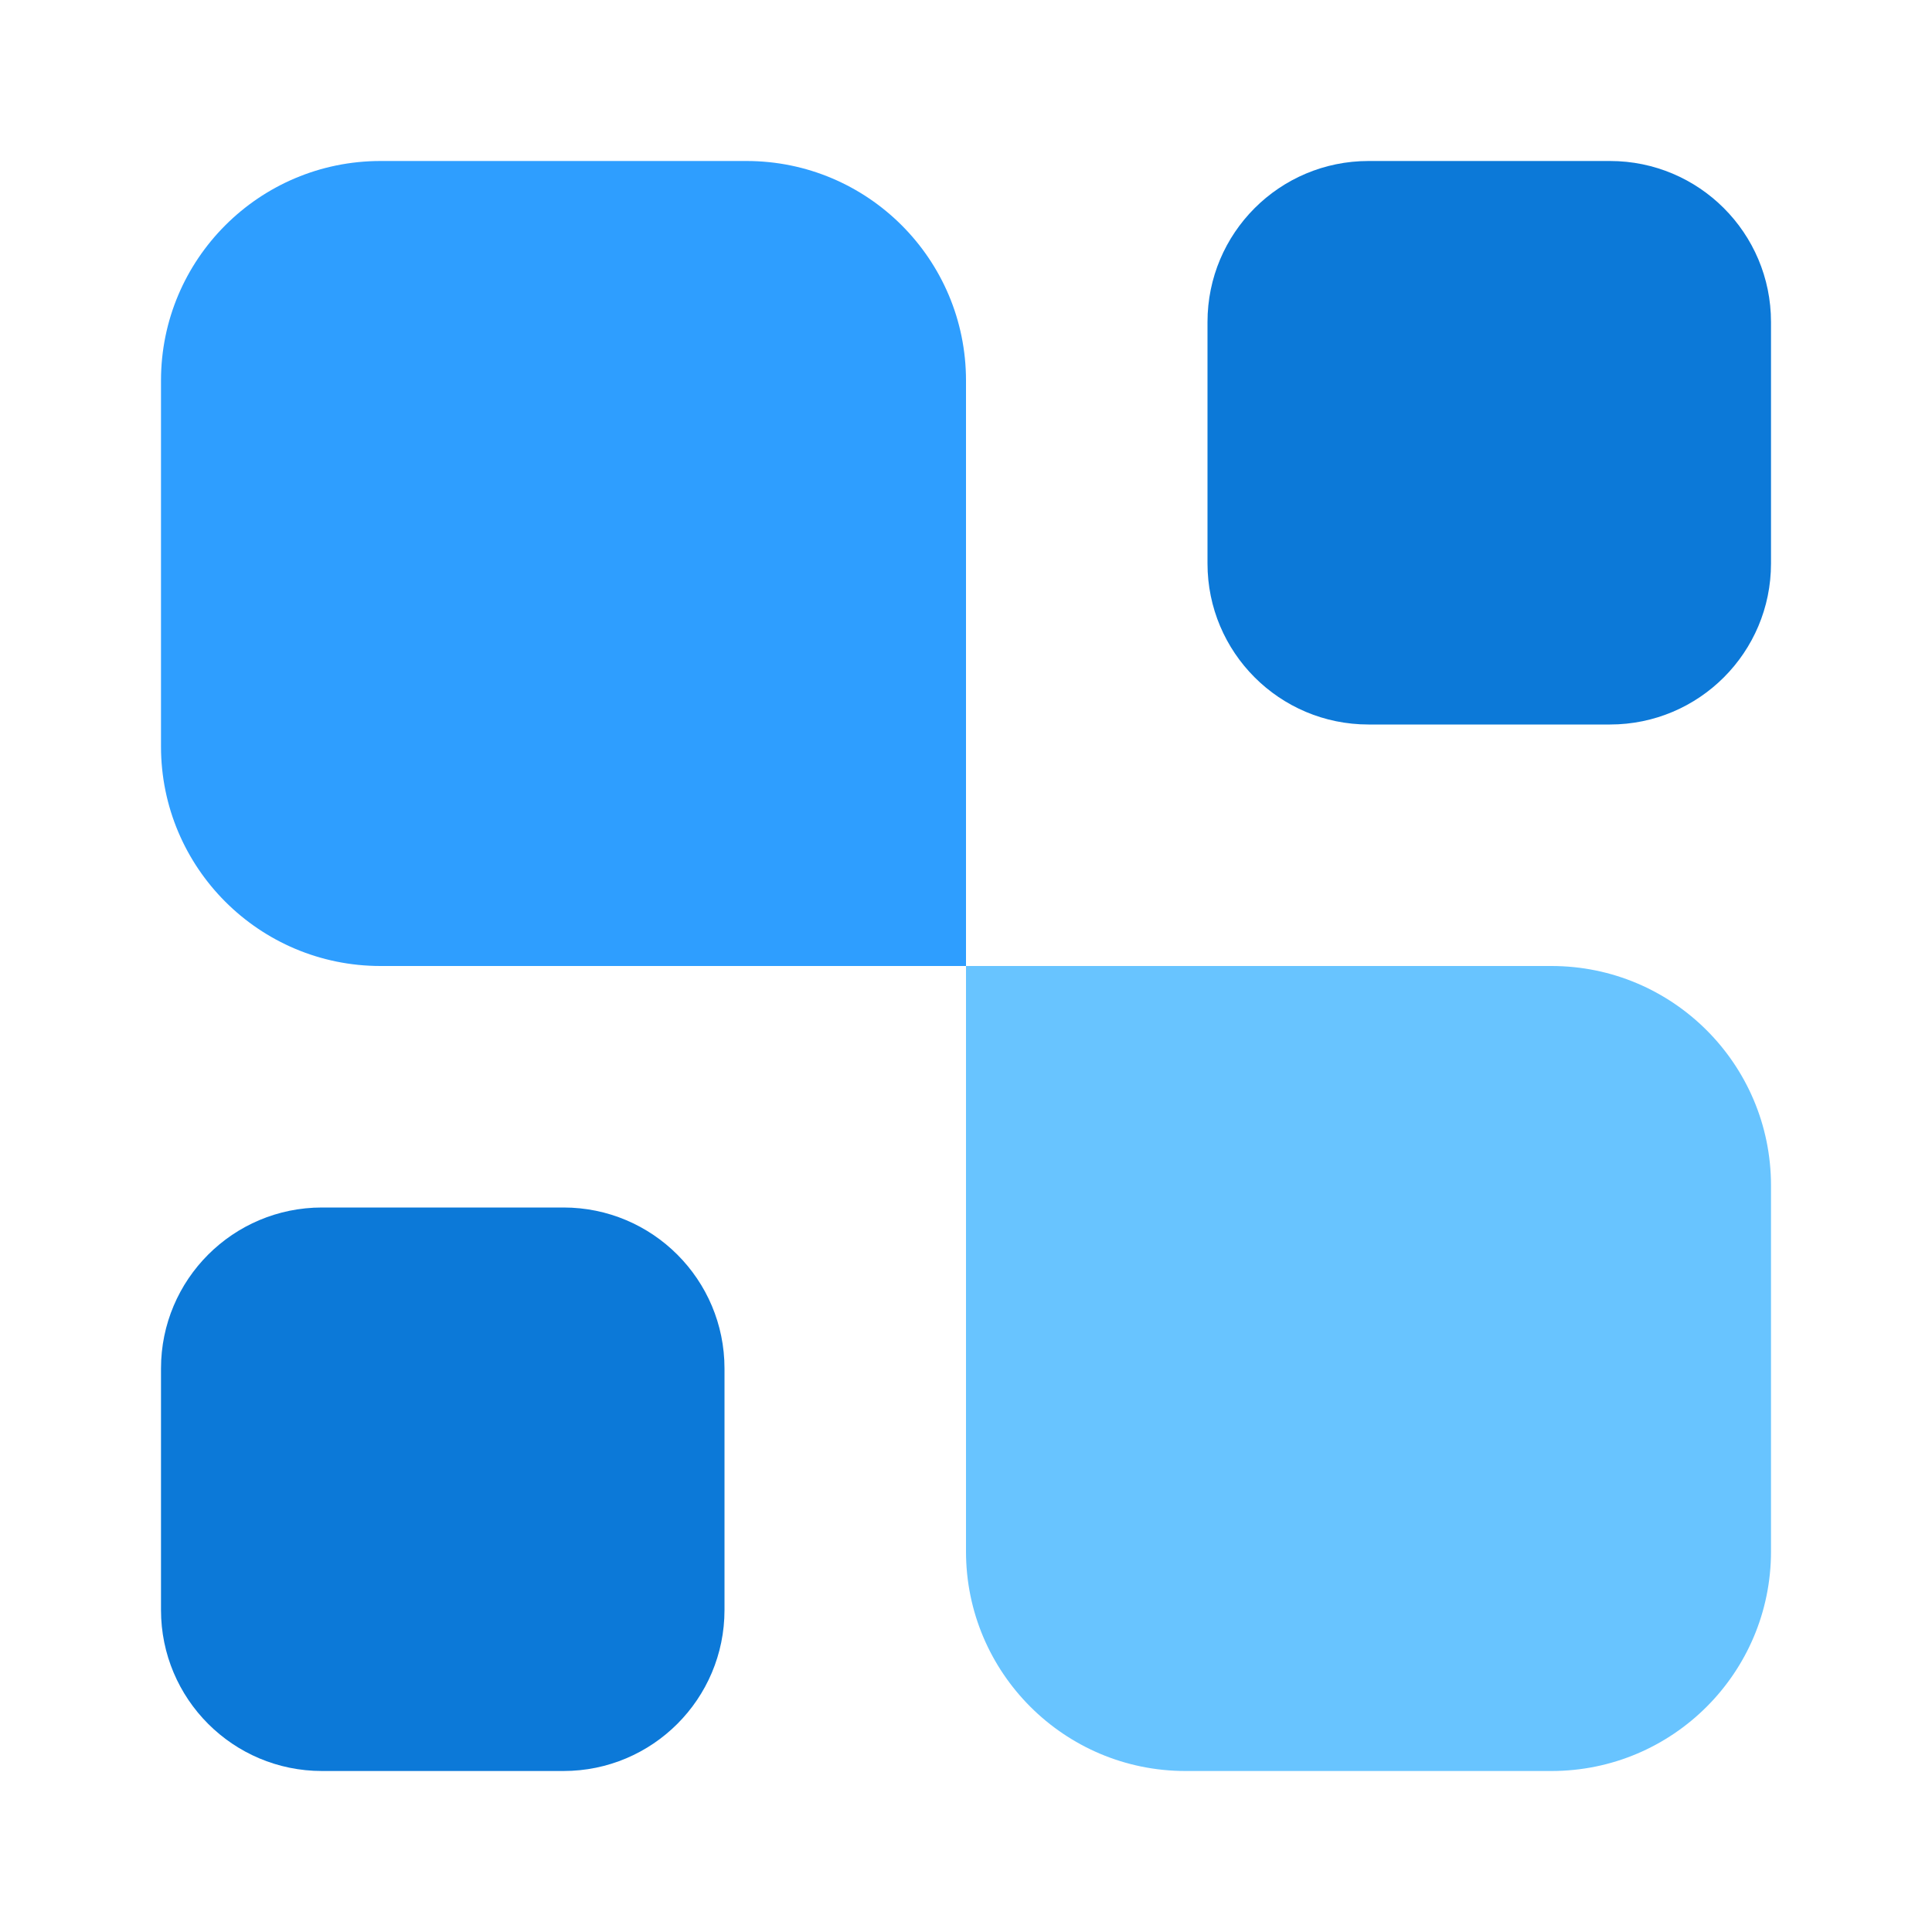
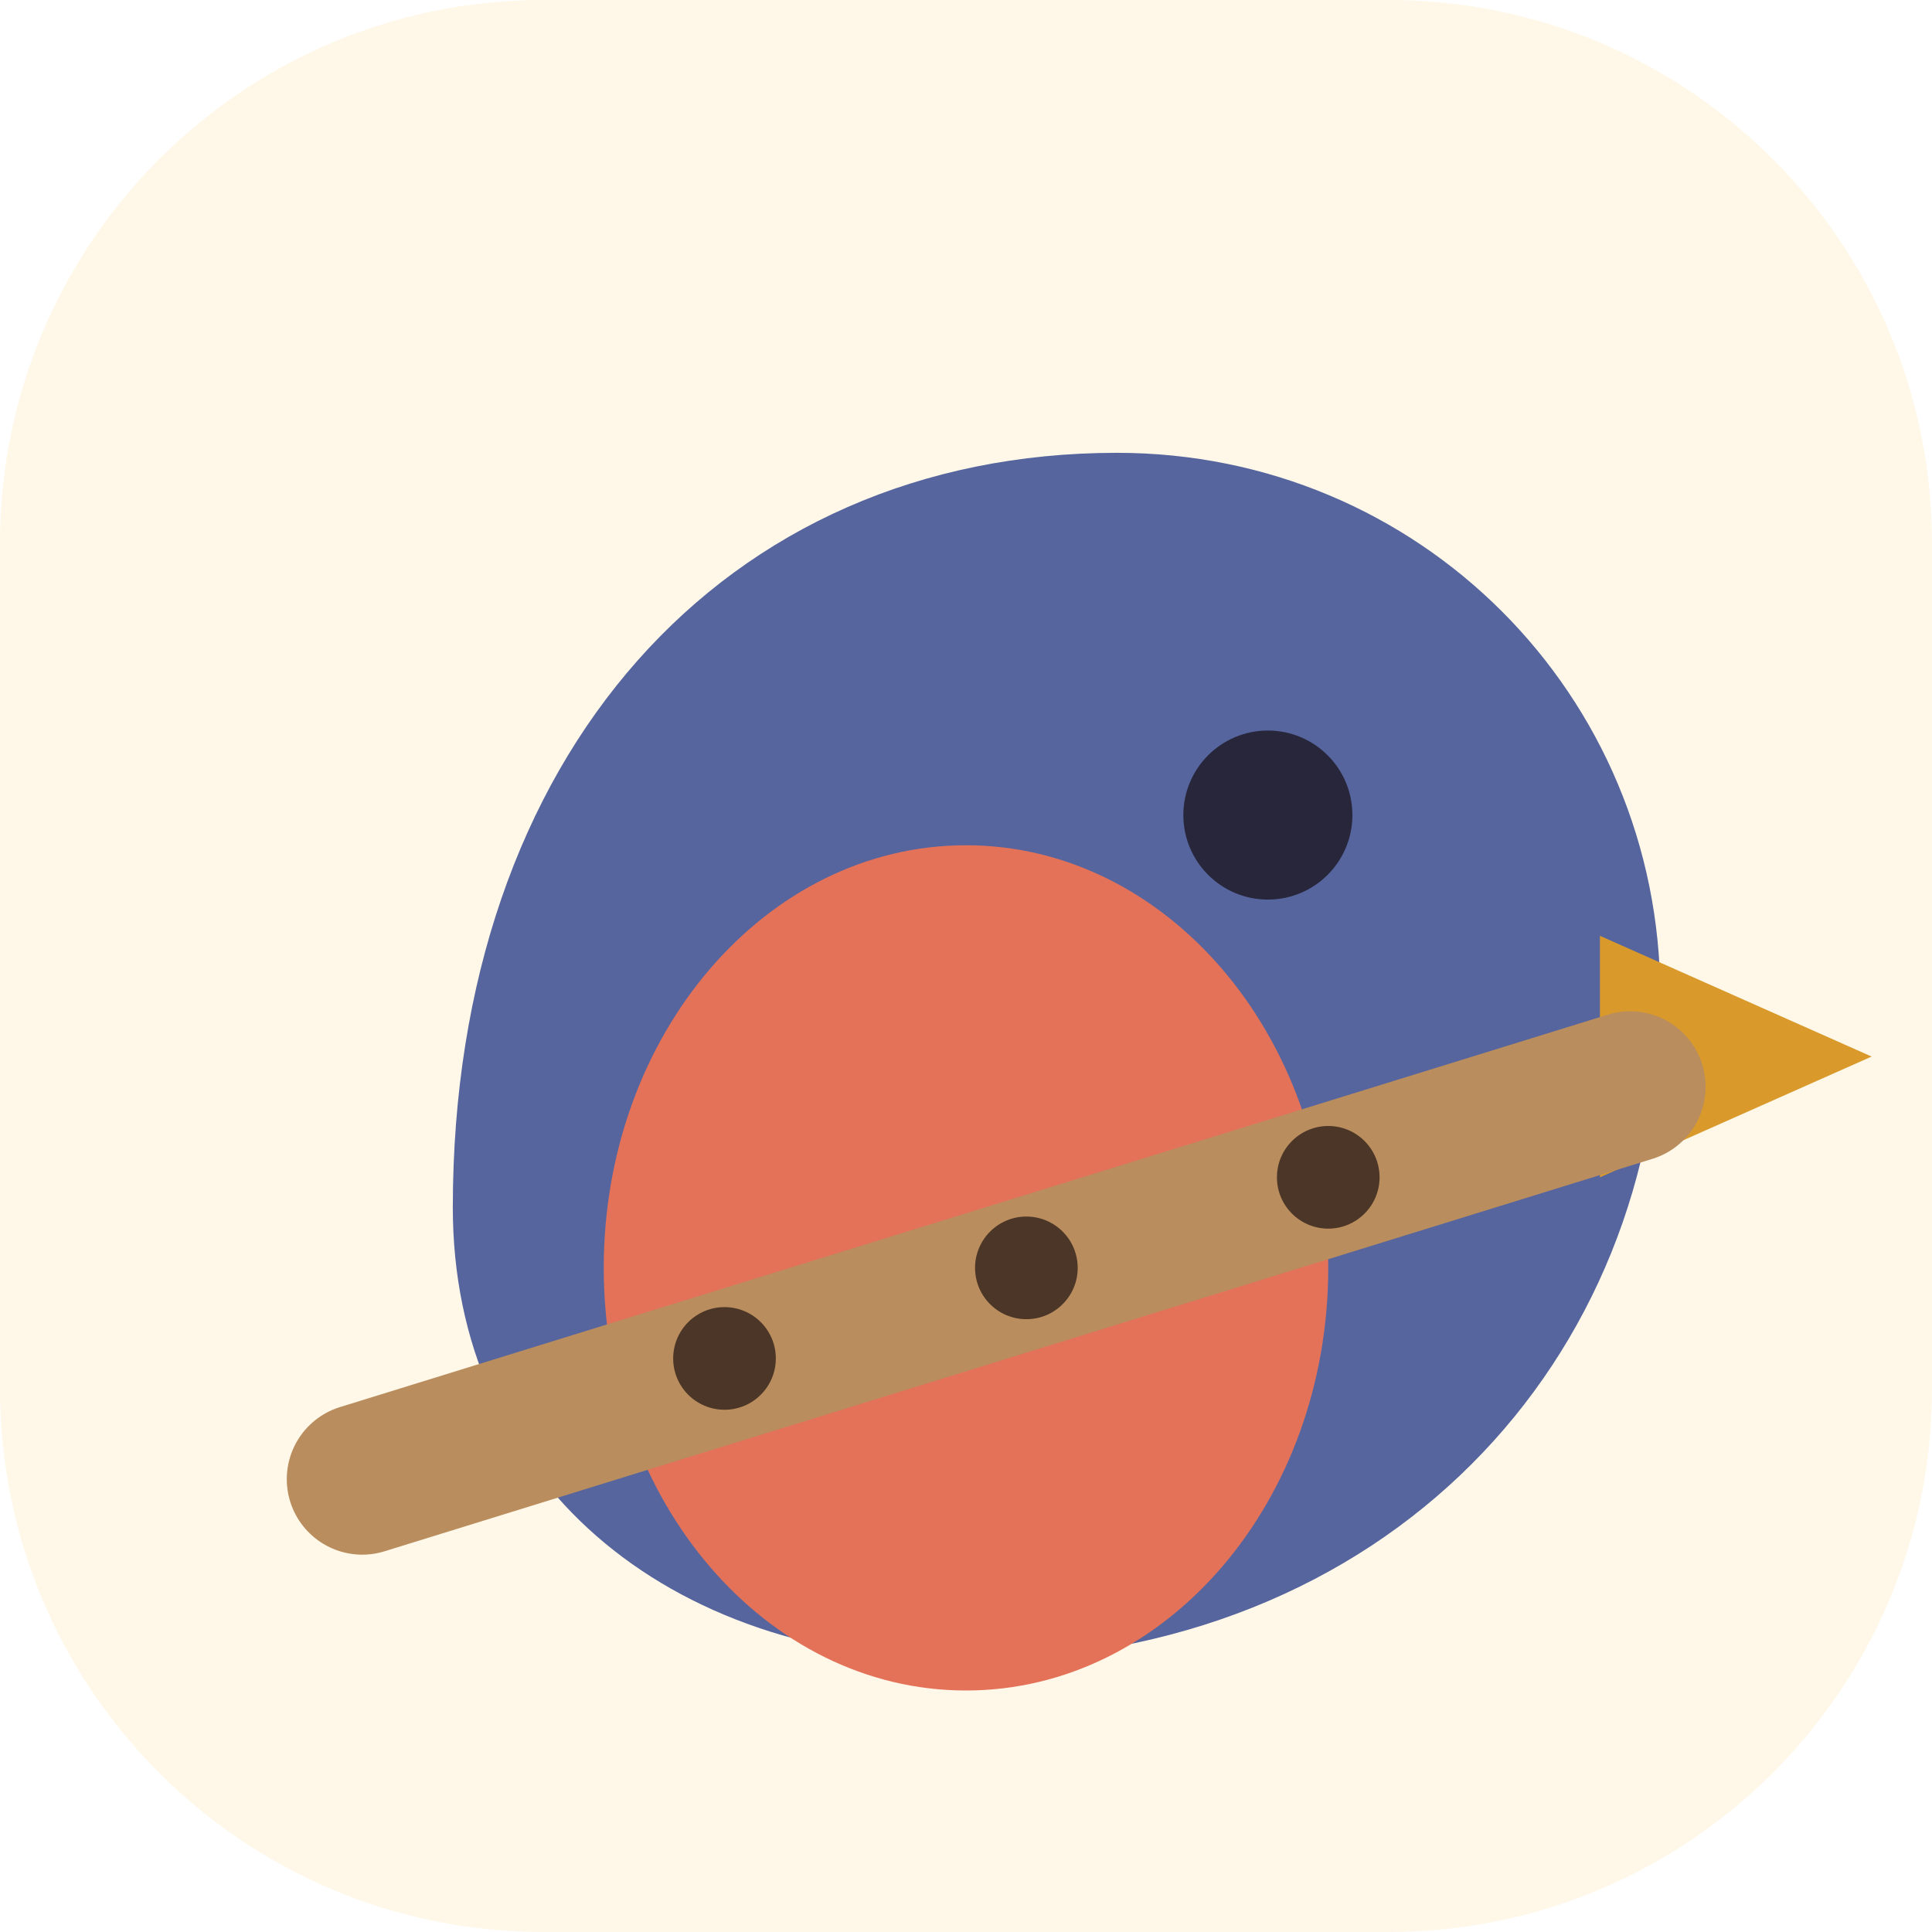
- <svg xmlns="http://www.w3.org/2000/svg" width="24" height="24" viewBox="0 0 24 24" fill="none">
-   <path d="M22 19.273C22 20.779 20.779 22 19.273 22H14.727C13.221 22 12 20.779 12 19.273V12H19.273C20.779 12 22 13.221 22 14.727V19.273Z" fill="#68C4FF" />
-   <path d="M20 2C21.105 2 22 2.895 22 4V7C22 8.105 21.105 9 20 9H17C15.895 9 15 8.105 15 7V4C15 2.895 15.895 2 17 2H20Z" fill="#0C79D8" />
-   <path d="M7 15C8.105 15 9 15.895 9 17V20C9 21.105 8.105 22 7 22H4C2.895 22 2 21.105 2 20V17C2 15.895 2.895 15 4 15H7Z" fill="#0C79D8" />
-   <path d="M12 12H4.727C3.221 12 2 10.779 2 9.273V4.727C2 3.221 3.221 2 4.727 2H9.273C10.779 2 12 3.221 12 4.727V12Z" fill="#2E9EFF" />
+ <svg xmlns="http://www.w3.org/2000/svg" width="64" height="64" viewBox="0 0 64 64">
+   <rect width="64" height="64" rx="18" fill="#fff8e8" />
+   <path d="M15 40c0-15 9-25 22-25 10 0 18 8 18 18 0 12-9 22-23 22-10 0-17-6-17-15z" fill="#56659e" />
+   <ellipse cx="32" cy="42" rx="12" ry="14" fill="#e47259" />
+   <circle cx="42" cy="27" r="2.8" fill="#27263a" />
+   <path d="m53 31 9 4-9 4z" fill="#d99a2b" />
+   <path d="m12 49 42-13" stroke="#b98d5d" stroke-width="5" stroke-linecap="round" />
+   <circle cx="24" cy="45" r="1.7" fill="#4b3627" />
+   <circle cx="34" cy="42" r="1.7" fill="#4b3627" />
+   <circle cx="44" cy="39" r="1.7" fill="#4b3627" />
</svg>
